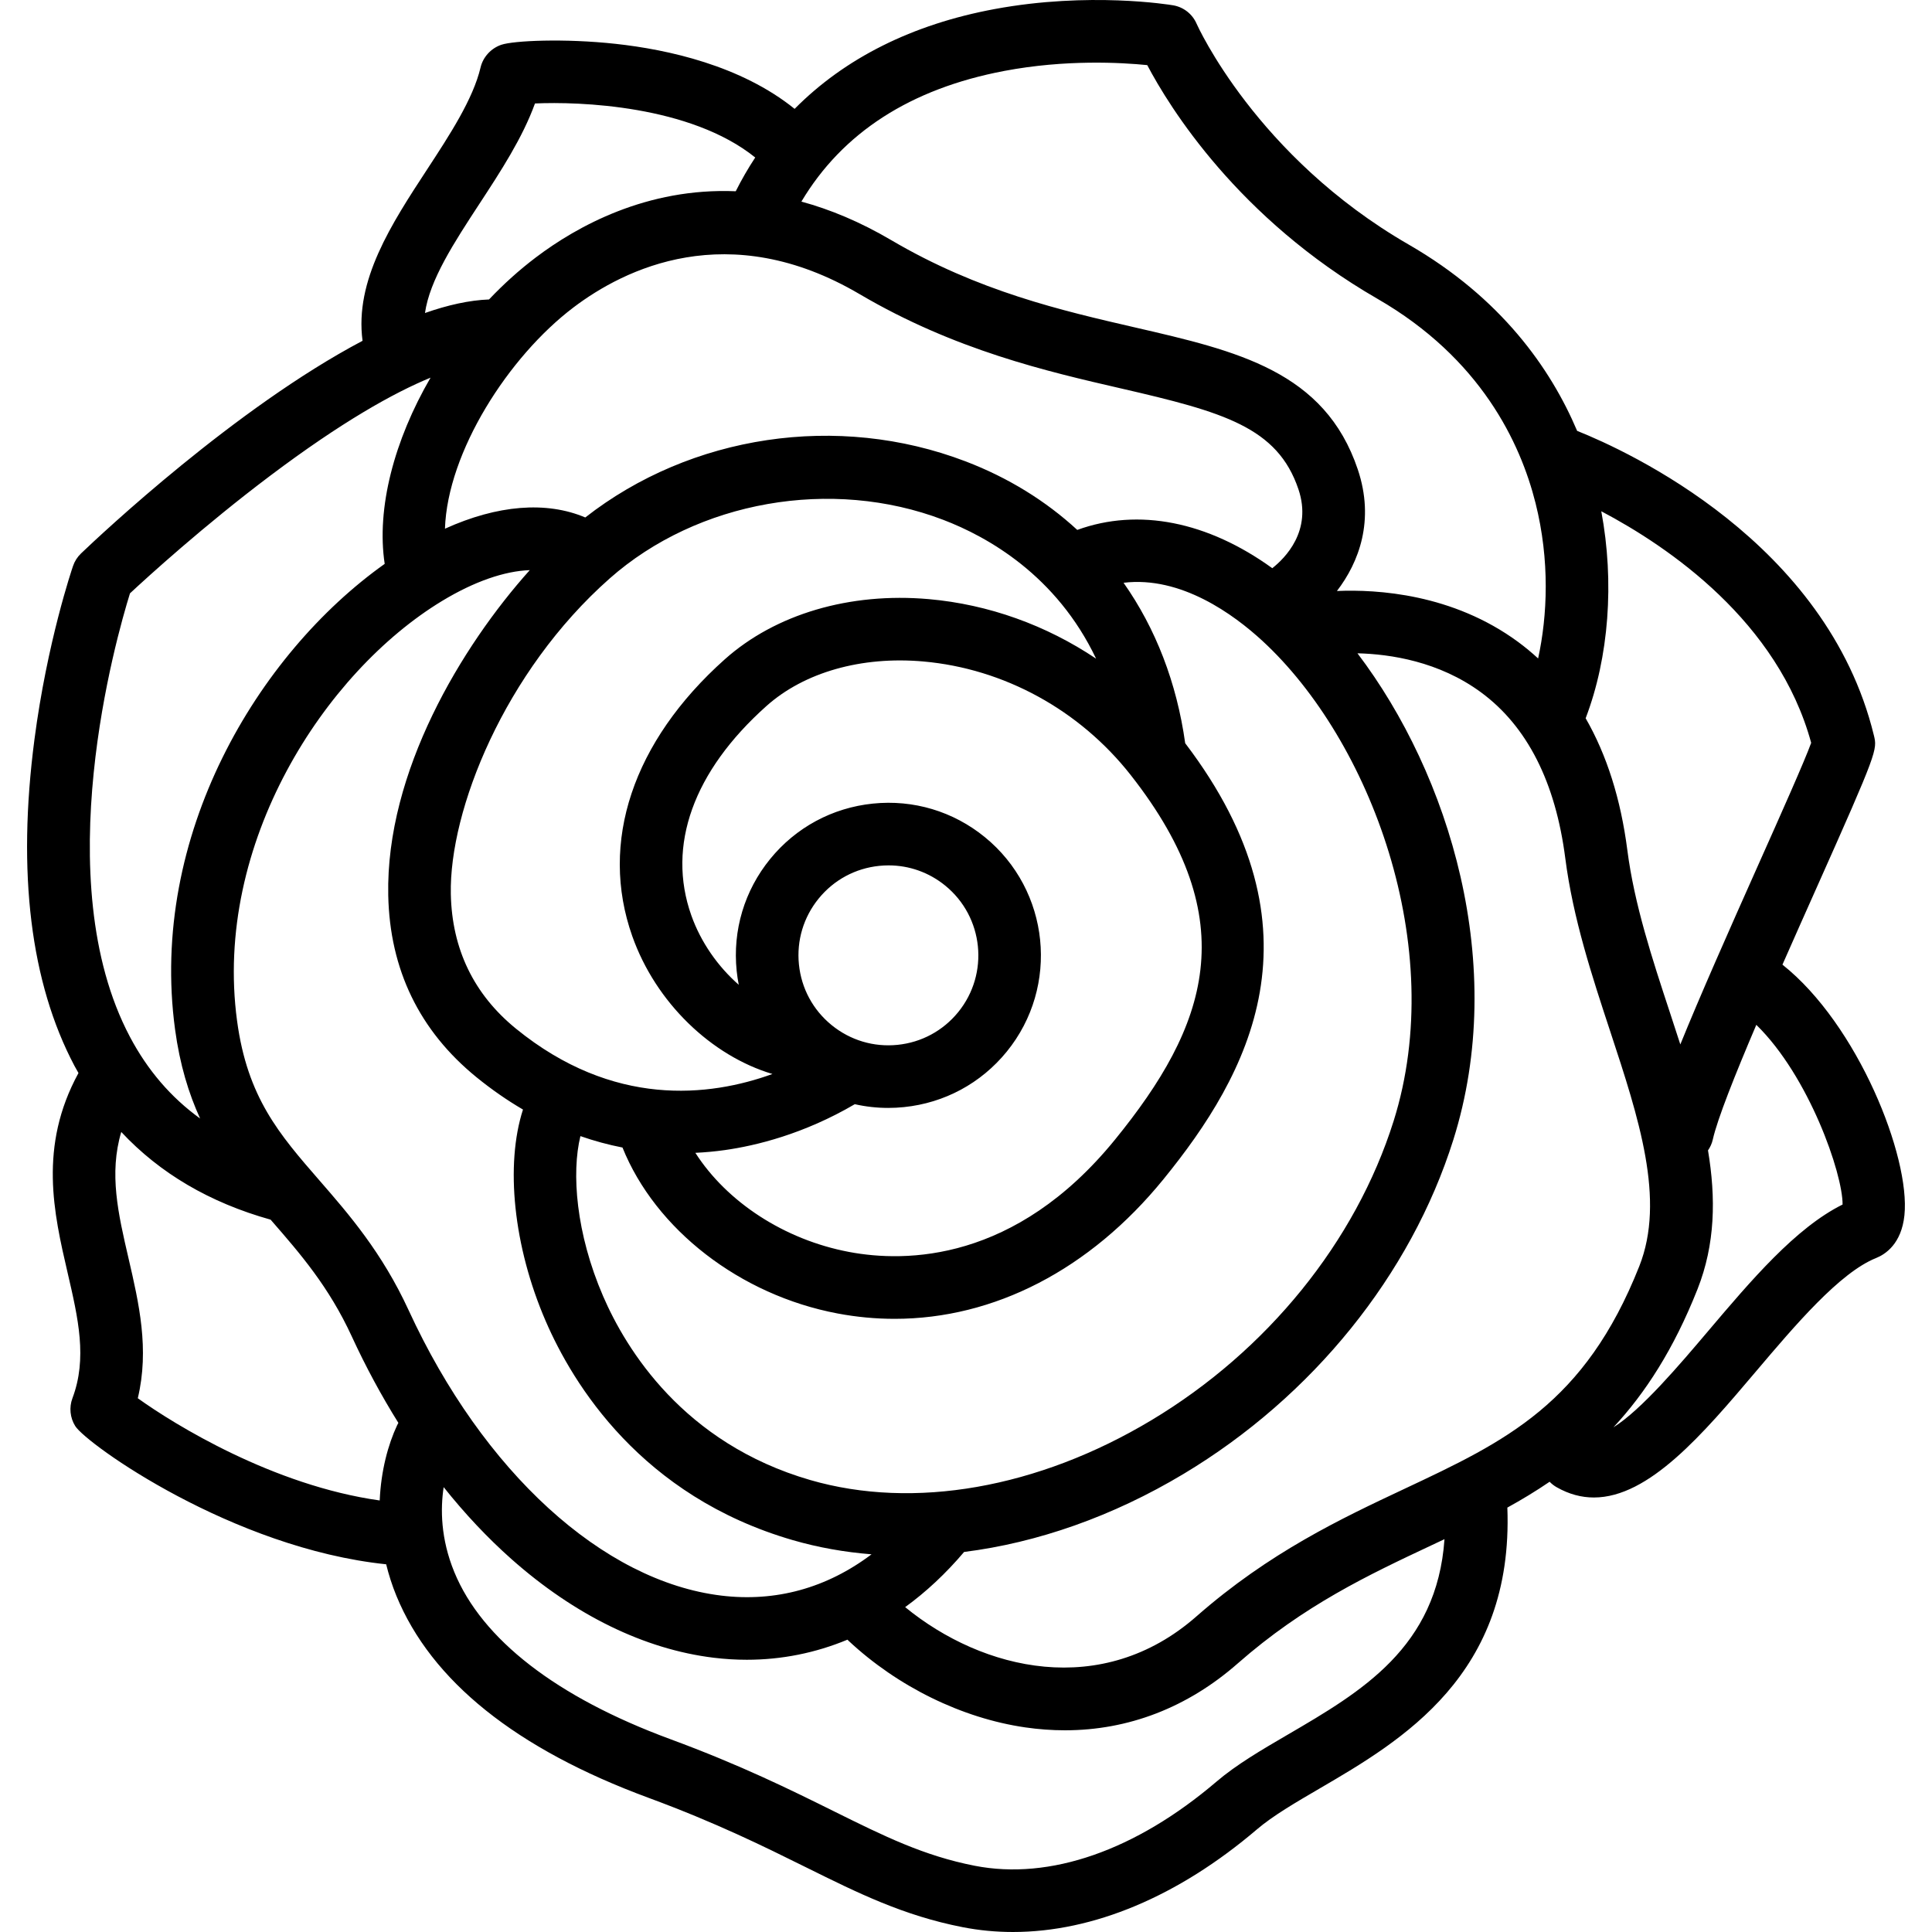
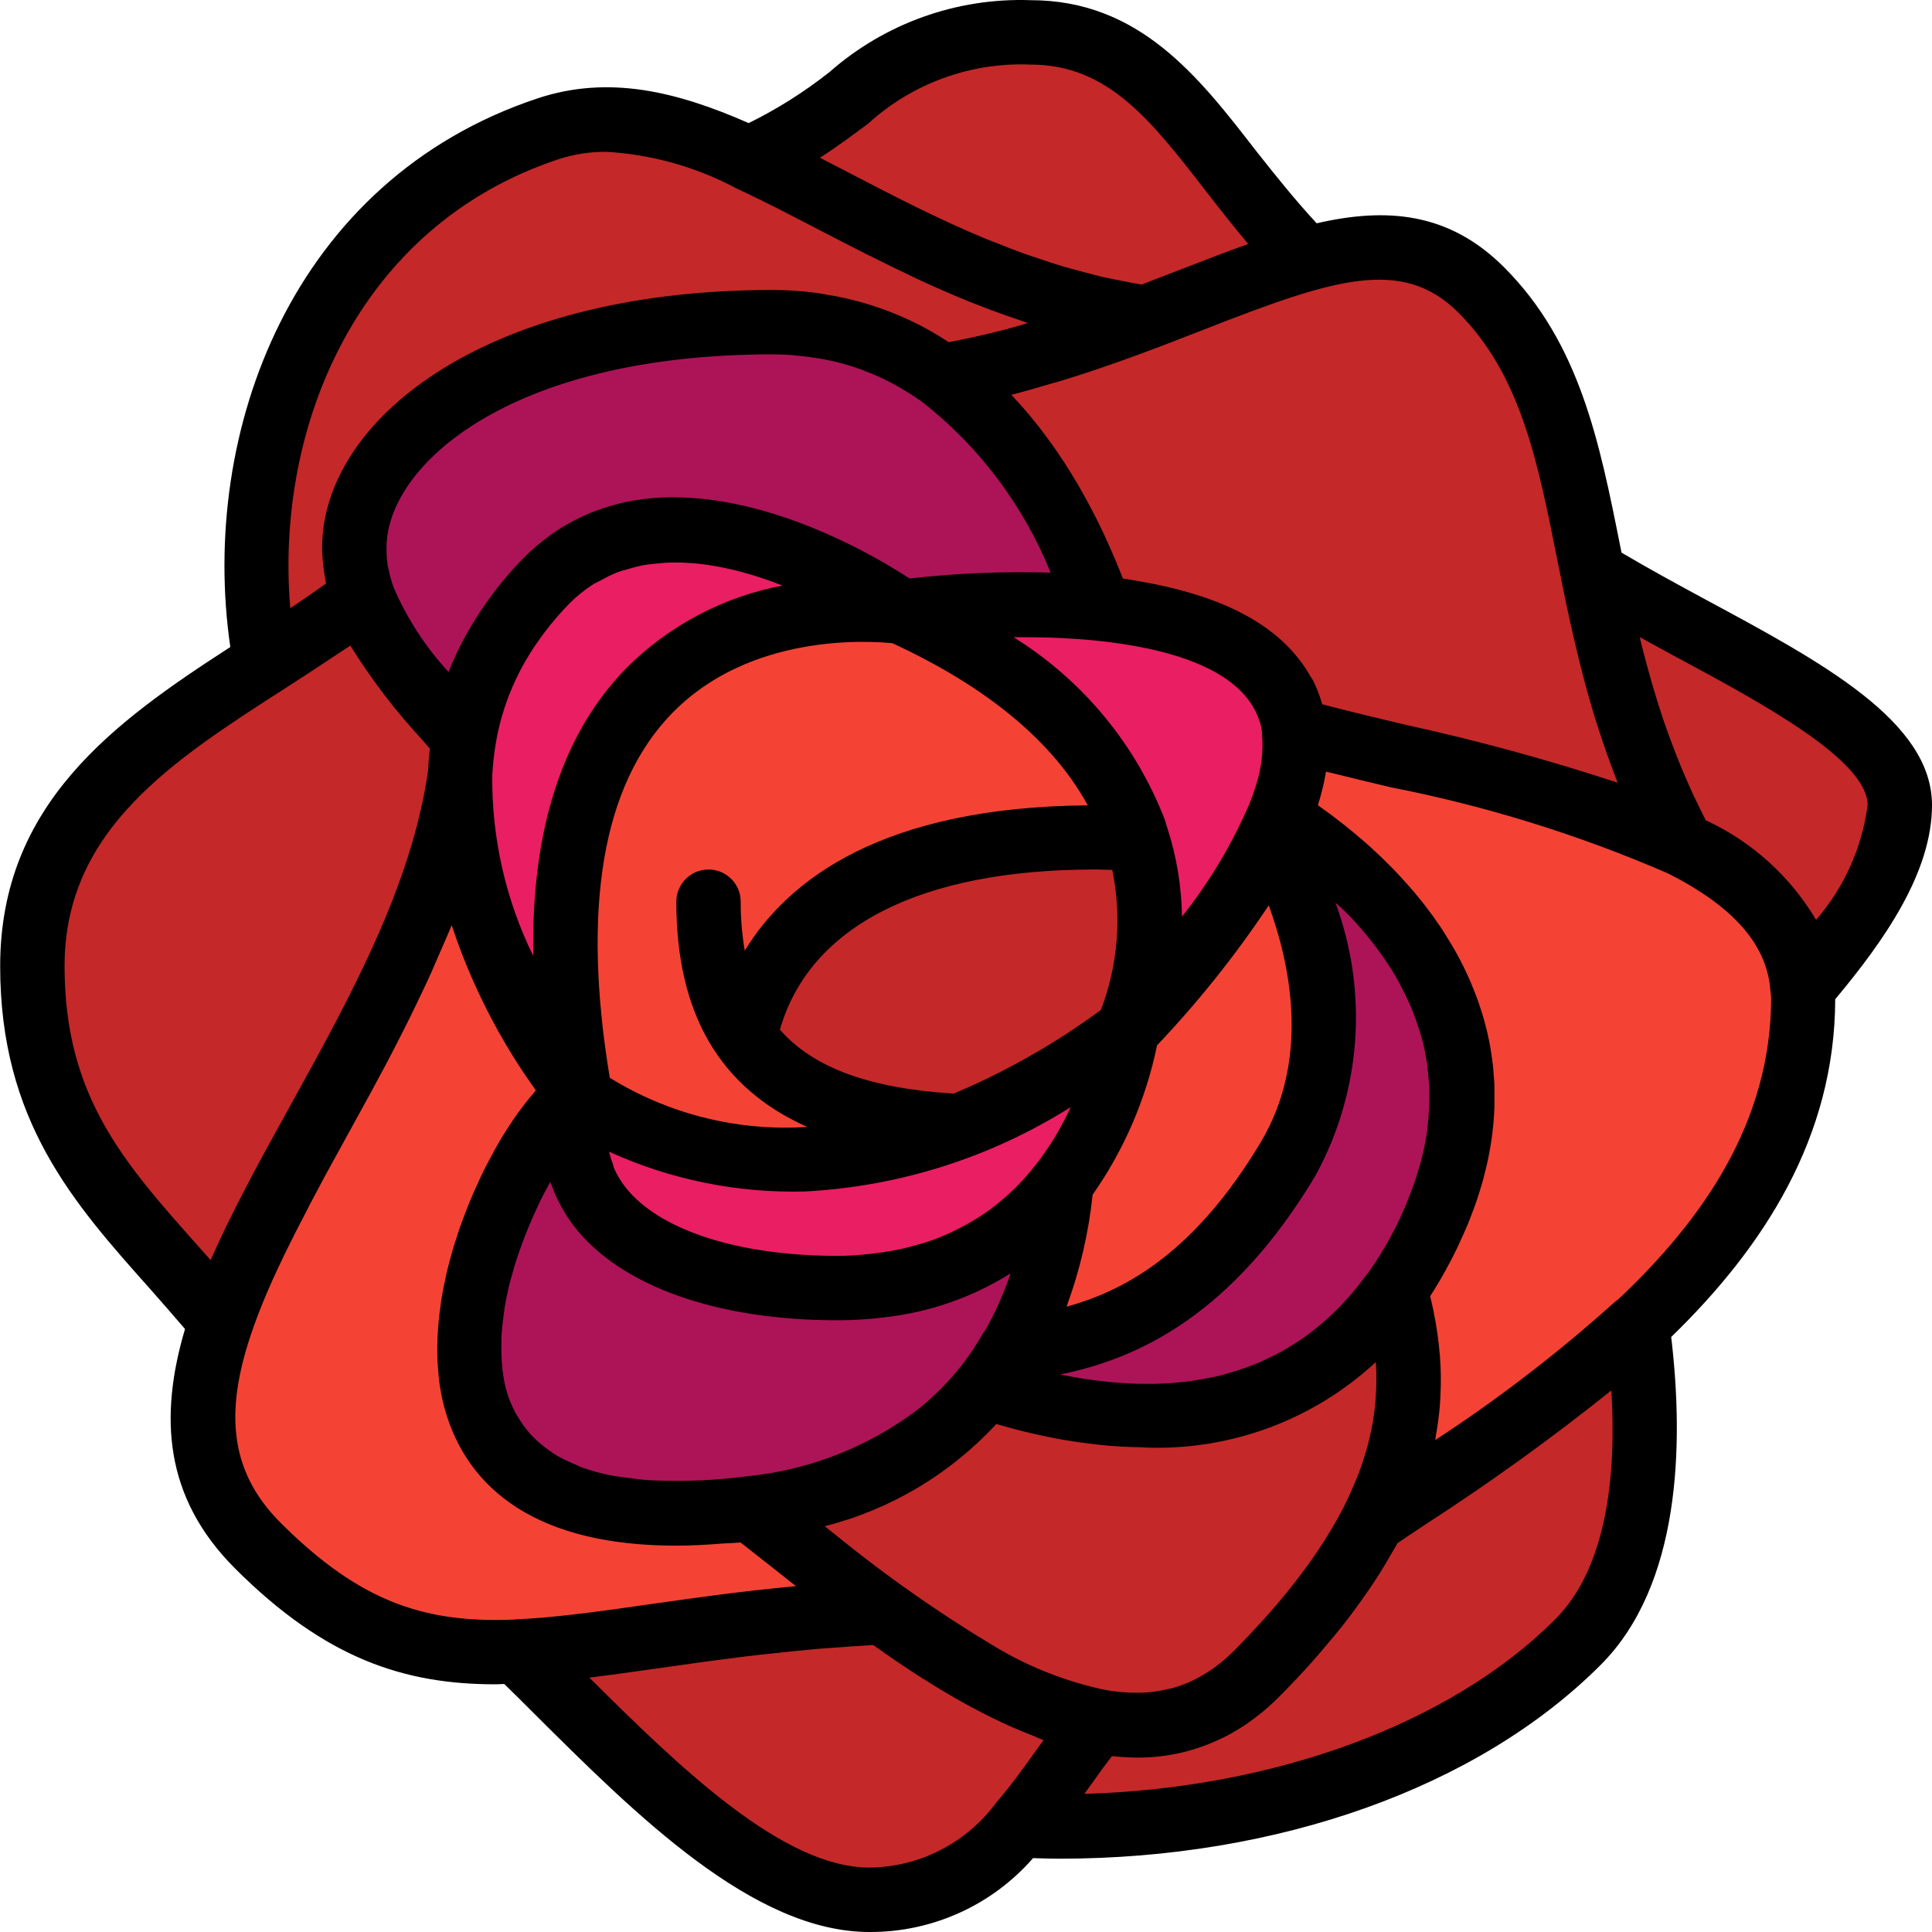
- <svg xmlns="http://www.w3.org/2000/svg" version="1.1" viewBox="0 0 463.003 463.003" enable-background="new 0 0 463.003 463.003">
-   <path d="m427.162,231.178c2.789-6.336 5.602-12.641 8.163-18.381 14.658-32.847 14.589-33.129 13.749-36.577-11.302-46.382-59.065-68.148-71.114-72.961-6.347-14.96-18.215-31.875-40.365-44.648-36.569-21.088-50.699-52.623-50.831-52.923-1.009-2.333-3.131-3.997-5.638-4.419-0.81-0.136-20.103-3.296-42.757,0.9-19.752,3.66-35.936,11.795-47.939,23.921-12.888-10.396-30.4-14.213-42.853-15.578-12.36-1.355-24.505-0.775-27.435,0.219-2.446,0.831-4.379,2.912-4.973,5.427-1.798,7.607-7.398,16.169-12.814,24.45-8.563,13.089-17.395,26.599-15.471,41.065-30.408,16.048-62.638,46.348-67.462,50.957-0.868,0.829-1.524,1.854-1.913,2.989-0.253,0.735-6.212,18.274-9.259,41.632-4.163,31.928-0.94,58.223 9.58,78.152 0.313,0.594 0.651,1.164 0.977,1.745-9.619,17.603-5.902,33.652-2.616,47.82 2.56,11.036 4.77,20.566 1.164,30.13-0.822,2.186-0.566,4.668 0.669,6.649 2.688,4.308 37.683,29.308 74.52,33.135 0.617,2.493 1.409,5.013 2.447,7.544 8.383,20.427 28.705,36.715 60.403,48.412 16.22,5.985 27.681,11.665 37.792,16.675 12.52,6.203 23.331,11.561 37.507,14.333 3.954,0.773 7.983,1.156 12.064,1.156 19.231,0 39.597-8.495 58.502-24.623 3.787-3.231 9.206-6.394 14.942-9.742 19.705-11.501 46.567-27.209 45.035-67.341 3.449-1.901 6.831-3.942 10.129-6.194 0.482,0.497 1.036,0.938 1.668,1.299 2.995,1.708 5.974,2.473 8.939,2.473 13.242,0 26.189-15.277 38.783-30.138 9.442-11.142 20.144-23.77 28.849-27.249 2.231-0.893 6.083-3.411 6.792-10.25 1.455-13.989-11.186-45.747-29.234-60.059zm6.887-53.156c-1.6,4.411-7.316,17.223-12.422,28.662-7.607,17.048-14.242,32.048-18.938,43.614-0.823-2.563-1.671-5.142-2.526-7.737-4.177-12.686-8.496-25.804-10.169-38.808-1.577-12.26-4.93-22.818-9.994-31.625 5.589-14.636 6.924-32.65 3.748-49.605 16.234,8.562 42.368,26.415 50.301,55.499zm-97.395,178.74c-15.204,7.148-32.437,15.25-49.942,30.619-22.58,19.823-51.168,13.02-69.792-2.231 5.028-3.65 9.76-8.068 14.124-13.223 17.586-2.211 35.613-8.518 52.602-18.707 30.895-18.526 54.455-47.706 64.641-80.056 13.14-41.734-0.854-87.459-22.971-116.601 7.865,0.19 19.539,1.941 29.618,9.364 11.048,8.137 17.839,21.507 20.184,39.74 1.854,14.424 6.401,28.232 10.799,41.586 6.815,20.699 13.254,40.25 6.936,56.203-13.085,33.036-32.111,41.98-56.199,53.306zm-238.721-42.757c-6.392-13.878-14.341-23.021-21.354-31.087-9.655-11.105-17.282-19.877-19.762-38.244-5.743-42.541 21.015-83.604 49.105-100.642 7.733-4.69 15.02-7.19 21.036-7.399-16.336,18.229-34.514,48.345-33.916,77.909 0.36,17.807 7.472,32.478 21.137,43.607 3.605,2.936 7.331,5.519 11.154,7.755-4.276,13.241-2.306,32.778 5.437,50.684 6.523,15.087 22.893,41.972 59.229,52.507 6.077,1.762 12.395,2.88 18.866,3.396-10.728,8.084-22.959,11.482-36.036,9.89-28.366-3.452-57.064-29.653-74.896-68.376zm39.521-240.346c12.075-9.142 37.039-21.709 68.552-3.168 22.813,13.423 44.93,18.518 62.7,22.611 24.465,5.635 37.465,9.27 42.473,24.18 3.338,9.942-3.218,16.481-6.278,18.886-15.477-11.181-32.054-14.51-46.736-9.174-7.56-6.965-16.559-12.534-26.796-16.44-30.624-11.687-65.788-6.346-91.108,13.456-9.326-3.951-21.05-3.01-33.627,2.695 0.603-18.352 15.178-41.205 30.82-53.046zm56.722,281.031c-30.431-8.824-44.162-31.389-49.639-44.054-6.524-15.089-7.6-29.593-5.44-38.365 3.312,1.155 6.676,2.069 10.082,2.735 7.886,19.593 28.123,35.353 51.551,39.767 4.567,0.861 9.129,1.285 13.659,1.285 23.833,0 46.752-11.742 64.423-33.44 20.452-25.113 39.39-59.615 5.219-104.507-2.031-14.532-7.095-27.543-14.769-38.45 13.759-1.671 26.42,7.605 33.292,13.94 25.772,23.762 44.573,73.295 31.425,115.057-9.1,28.899-30.257,55.032-58.048,71.697-27.174,16.297-56.973,21.519-81.755,14.335zm-48.076-216.053c21.065-18.62 53.184-24.272 79.922-14.069 10.696,4.082 27.172,13.338 36.658,33.281-11.936-8.005-25.73-13.001-40.097-14.269-18.932-1.667-36.747,3.588-48.891,14.427-22.046,19.677-30.125,43.861-22.166,66.35 5.637,15.93 18.964,28.66 33.589,33.025-15.122,5.476-38.157,8.118-61.464-10.861-10.093-8.219-15.346-19.08-15.612-32.279-0.404-19.986 12.798-53.274 38.061-75.605zm53.198,107.028c-4.466-3.636-7.247-8.794-7.833-14.522s1.094-11.343 4.73-15.808 8.794-7.247 14.522-7.833c0.747-0.077 1.492-0.114 2.234-0.114 4.939,0 9.69,1.683 13.573,4.845 9.218,7.507 10.609,21.113 3.103,30.331-3.637,4.465-8.794,7.247-14.522,7.833-5.725,0.586-11.343-1.096-15.807-4.732zm13.546,19.847c1.256,0 2.521-0.064 3.788-0.194 9.715-0.994 18.461-5.711 24.627-13.283 12.729-15.631 10.369-38.704-5.261-51.434-7.572-6.166-17.094-9.017-26.807-8.021-9.715,0.994-18.461,5.711-24.627,13.283-6.167,7.572-9.016,17.092-8.022,26.807 0.115,1.126 0.286,2.238 0.5,3.336-4.971-4.354-9.08-10.168-11.375-16.654-5.91-16.7 0.487-34.512 18.014-50.156 9.066-8.092 22.761-11.982 37.583-10.675 19.341,1.708 37.458,11.625 49.704,27.21 27.472,34.958 18.354,60.228-3.786,87.415-23.887,29.331-50.143,29.436-63.673,26.887-15.614-2.942-29.344-12.02-36.866-23.758 2.339-0.111 4.688-0.322 7.045-0.656 7.484-1.058 18.936-3.833 31.162-10.998 2.605,0.587 5.282,0.891 7.994,0.891zm27.847-248.516c14.656-2.776 28.017-2.017 34.247-1.391 5.28,10.018 21.706,36.707 55.164,56 24.742,14.268 34.262,34.504 37.891,48.968 3.45,13.754 2.859,26.952 0.616,37.224-1.52-1.395-3.108-2.717-4.78-3.948-15.693-11.559-33.839-12.633-43.435-12.217 5.279-6.871 9.099-16.931 5.003-29.125-7.913-23.561-28.957-28.408-53.324-34.021-17.642-4.064-37.638-8.67-58.46-20.922-7.5-4.413-14.703-7.387-21.559-9.25 9.853-16.538 26.168-27.063 48.637-31.318zm-125.782,31.824c5.075-7.759 10.293-15.736 13.299-24.025 10.478-0.479 37.206,0.402 52.783,12.95-1.696,2.576-3.257,5.271-4.67,8.09-21.327-0.9-38.058,8.402-47.919,15.865-3.987,3.018-7.738,6.408-11.207,10.066-4.755,0.178-9.935,1.347-15.349,3.246 1.128-7.923 6.952-16.85 13.063-26.192zm-83.759,93.374c4.207-3.914 17.644-16.169 33.594-28.177 17.129-12.896 29.564-19.855 38.438-23.511-8.693,14.943-13.019,31.265-10.99,44.624-30.506,21.677-56.505,65.154-50.241,111.552 1.141,8.454 3.273,15.396 6.009,21.372-7-5.061-12.587-11.563-16.846-19.62-19.834-37.524-3.281-95.576 0.036-106.24zm-.344,159.387c-2.495-10.759-4.711-20.33-1.745-30.306 9.241,9.898 21.216,16.94 35.791,21.016 0.136,0.156 0.272,0.313 0.407,0.469 6.664,7.665 13.556,15.59 19.049,27.52 3.353,7.281 7.099,14.204 11.164,20.712-0.101,0.177-0.2,0.355-0.288,0.542-2.196,4.682-3.879,10.954-4.187,18.052-25.521-3.582-49.19-18.193-57.974-24.5 2.819-11.788 0.264-22.805-2.217-33.505zm277.838,114.103c-6.331,3.695-12.312,7.186-17.116,11.285-19.366,16.52-39.945,23.681-57.953,20.158-12.199-2.385-21.699-7.092-33.726-13.052-10.447-5.177-22.289-11.045-39.259-17.307-27.208-10.04-45.092-23.883-51.719-40.034-3.277-7.986-3.341-15.119-2.547-20.339 5.078,6.371 10.502,12.14 16.197,17.197 15.178,13.478 31.946,21.666 48.494,23.681 2.677,0.326 5.334,0.487 7.965,0.487 8.364,0 16.469-1.636 24.12-4.815 0.093,0.097 0.181,0.197 0.28,0.29 11.755,10.984 27.18,18.542 42.319,20.734 3.211,0.465 6.383,0.696 9.515,0.696 15.198,0 29.36-5.446 41.394-16.011 15.911-13.969 31.425-21.263 46.428-28.317 1.048-0.493 2.093-0.985 3.136-1.478-1.81,25.974-19.94,36.559-37.528,46.825zm100.671-96.645c-6.738,7.952-15.973,18.852-22.653,23.014 7.621-8.187 14.452-18.725 20.134-33.074 4.281-10.807 4.431-21.893 2.526-33.29 0.528-0.768 0.934-1.636 1.15-2.602 1.088-4.87 5.289-15.429 10.429-27.486 12.612,12.302 20.721,35.652 20.673,43.064-11.256,5.591-21.922,18.176-32.259,30.374z" />
+ <svg xmlns="http://www.w3.org/2000/svg" height="512pt" viewBox="0 0 512 512.046" width="512pt">
+   <path d="m338.969 216.879h-.086c-.598 1.277-1.109 2.645-1.707 4.008-10.078 19.203-23.027 36.758-38.402 52.055 6.918-16.07 7.824-34.09 2.562-50.773-6.316-19.883-23.211-42.152-62.379-59.988 13.332-1.617 26.77-2.188 40.191-1.707.938 0 1.961.086 2.902.086 2.984.168 5.887.34 8.875.684 2.047.168 4.008.426 5.973.68 1.449.172 2.984.43 4.438.684 1.277.172 2.559.426 3.754.684 1.535.34 2.988.684 4.438 1.023 5.527 1.34 10.883 3.316 15.957 5.887 2.328 1.203 4.527 2.633 6.57 4.27 2.953 2.289 5.469 5.094 7.426 8.277.625 1.035 1.164 2.121 1.621 3.242 1.051 2.418 1.738 4.977 2.047 7.594v.086c.617 7.965-.82 15.957-4.18 23.211zm0 0" fill="#e91e63" />
+   <path d="m238.871 162.18c-3.754-.512-110.422-14.508-85.246 128 0 0-33.539-40.789-31.746-84.906.086-1.621.172-3.16.34-4.695.172-1.535.344-3.242.598-4.863.309-1.781.707-3.547 1.195-5.289.805-3.723 1.977-7.352 3.5-10.84.684-1.707 1.449-3.414 2.305-5.117.129-.219.242-.449.34-.684.855-1.621 1.793-3.242 2.73-4.781 1.109-1.789 2.219-3.496 3.5-5.203.086-.086.086-.172.168-.258 1.039-1.449 2.148-2.844 3.328-4.18 1.625-1.961 3.328-3.84 5.207-5.719 33.367-33.363 91.223 6.656 93.781 8.535zm0 0" fill="#e91e63" />
+   <path d="m298.691 273.113c-2.441 14.773-8.414 28.734-17.41 40.703v.086c-7.852 10.262-18.441 18.102-30.547 22.613-.941.34-1.965.684-2.988 1.023-1.195.426-2.477.77-3.754 1.109-1.453.34-2.902.77-4.438 1.023-1.367.258-2.816.512-4.266.684-1.211.258-2.438.43-3.672.512-1.363.172-2.816.258-4.266.34-1.793.086-3.586.172-5.461.172-42.668 0-76.801-17.066-68.266-51.199 0 0 17.066 17.066 59.73 17.066 13.863-.348 27.547-3.238 40.363-8.535 16.062-6.492 31.188-15.102 44.973-25.598zm0 0" fill="#e91e63" />
+   <path d="m196.973 274.562c-6.609-10.652-9.824-23.062-9.215-35.582" fill="#c52828" />
+   <path d="m197.398 274.309-.426.254c10.324 14.934 29.184 22.441 56.66 23.895l.086.254c-12.816 5.297-26.5 8.188-40.363 8.535-42.664 0-59.73-17.066-59.73-17.066-25.176-142.508 81.492-128.512 85.246-128h.086c39.168 17.836 56.062 40.105 62.379 59.988-3.586-.172-7.34-.254-11.18-.254-70.398 0-88.406 32.254-92.758 52.395zm0 0" fill="#f44335" />
+   <path d="m291.438 161.242h-.512c-2.988-.344-5.891-.516-8.875-.684-.941 0-1.965-.086-2.902-.086-13.422-.48-26.859.09-40.191 1.707h-.086c-2.559-1.879-60.414-41.898-93.781-8.535-1.879 1.879-3.582 3.758-5.207 5.719-1.18 1.336-2.289 2.73-3.328 4.18-.082.086-.082.172-.168.258-1.281 1.707-2.391 3.414-3.5 5.203-.938 1.539-1.875 3.16-2.73 4.781-.098.234-.211.465-.34.684-.855 1.703-1.621 3.41-2.305 5.117-1.484 3.504-2.656 7.129-3.5 10.84-.426 1.789-.766 3.582-1.109 5.375l-.086-.086c-8.215-8.762-15.668-18.211-22.27-28.246-.684-1.195-1.367-2.473-1.965-3.754-.867-1.578-1.582-3.234-2.133-4.949-.332-.742-.59-1.512-.766-2.305-1.152-3.676-1.754-7.5-1.793-11.348 0-25.602 34.133-59.734 110.934-59.734 1.961 0 3.926.086 5.887.258.688.012 1.371.07 2.047.168 1.148.055 2.289.195 3.414.43.809.027 1.609.141 2.391.34.148-.016.297.016.426.086 1.609.25 3.207.59 4.777 1.023 1.965.512 3.926 1.023 5.805 1.707 1.875.684 3.668 1.277 5.461 2.047s3.414 1.621 5.121 2.477c1.707.852 3.328 1.875 4.949 2.812.082.105.207.172.34.172 1.449.938 2.902 1.879 4.352 2.988 1.453 1.109 2.645 2.047 3.926 3.07l3.84 3.328c.086.086.172.172.258.172 2.184 2.027 4.262 4.16 6.227 6.398 1.621 1.793 3.16 3.586 4.609 5.461 2.941 3.805 5.676 7.766 8.191 11.863 1.109 1.793 2.133 3.5 3.074 5.203 1.363 2.562 2.73 5.035 3.926 7.598 1.023 2.133 1.961 4.266 2.898 6.312.941 2.047 1.793 4.184 2.477 6.145.852 1.965 1.535 3.926 2.219 5.805zm0 0" fill="#ad1457" />
+   <path d="m281.281 313.902c-1.238 15.34-5.746 30.238-13.227 43.691-.938 1.621-1.961 3.242-2.984 4.777-.172.277-.375.535-.598.77-1.035 1.562-2.145 3.07-3.328 4.52-2.309 3.012-4.879 5.812-7.68 8.363-.941.941-1.965 1.793-2.902 2.645-2.074 1.766-4.238 3.418-6.484 4.949-1.113.848-2.285 1.617-3.5 2.305-1.195.77-2.477 1.539-3.754 2.219-1.281.684-2.562 1.367-3.926 2.051-1.367.68-2.73 1.277-4.184 1.875-2.898 1.195-5.887 2.305-9.043 3.328-6.836 2.176-13.867 3.691-20.992 4.523-6.453.809-12.953 1.207-19.457 1.195-93.867 0-42.668-102.402-25.598-110.934-8.535 34.133 25.598 51.199 68.266 51.199 1.875 0 3.668-.086 5.461-.172 1.449-.082 2.902-.168 4.266-.34 1.234-.082 2.461-.254 3.672-.512 1.449-.172 2.898-.426 4.266-.684 1.535-.254 2.984-.684 4.438-1.023 1.277-.34 2.559-.684 3.754-1.109 1.023-.34 2.047-.684 2.988-1.023 12.105-4.512 22.695-12.352 30.547-22.613zm0 0" fill="#ad1457" />
+   <path d="m298.773 272.941c0 .086 0 .086-.082.172-13.785 10.496-28.91 19.105-44.973 25.598l-.086-.254c-27.477-1.453-46.336-8.961-56.66-23.895l.426-.254c4.352-20.141 22.359-52.395 92.758-52.395 3.84 0 7.594.082 11.18.254 5.262 16.684 4.355 34.703-2.562 50.773zm0 0" fill="#c52828" />
+   <path d="m341.355 307.246c-22.781 37.973-48.125 47.785-73.301 50.348 7.48-13.453 11.988-28.352 13.227-43.691v-.086c8.996-11.969 14.969-25.93 17.41-40.703.082-.086.082-.086.082-.172 15.375-15.297 28.324-32.852 38.402-52.055 8.277 15.789 23.895 53.504 4.18 86.359zm0 0" fill="#f44335" />
+   <path d="m375.488 332.848c-.852 1.621-1.875 3.242-2.812 4.691-.672 1.18-1.414 2.32-2.219 3.414-.258.34-.43.684-.684 1.023-.684.938-1.367 1.961-2.051 2.816-.938 1.281-1.875 2.391-2.812 3.5-1.621 1.875-3.246 3.668-4.949 5.289-.941.938-1.879 1.793-2.816 2.559-.641.645-1.324 1.246-2.051 1.793-1.25 1.098-2.559 2.121-3.926 3.07-6.586 4.707-13.91 8.285-21.672 10.582-1.109.344-2.219.684-3.328.941-.219.086-.449.145-.684.168-1.363.344-2.73.598-4.098.855-.949.254-1.918.422-2.898.512l-3.586.512c-18.207 1.523-36.531-.832-53.758-6.914 1.184-1.449 2.293-2.957 3.328-4.52.223-.234.426-.492.598-.77 1.023-1.621 1.961-3.156 2.898-4.777h.086c25.176-2.562 50.52-12.375 73.301-50.348 19.715-32.855 4.098-70.57-4.18-86.359.598-1.363 1.109-2.73 1.707-4.008h.086c18.688 11.605 72.105 51.883 36.52 115.969zm0 0" fill="#ad1457" />
+   <path d="m369.773 341.961c-30.465 43.176-80.035 35.234-108.629 25.699-15.629 18.746-38.188 30.348-62.523 32.156 37.16 28.602 95.453 82.711 134.203 43.961 45.363-45.363 43.828-77.32 36.949-101.816zm0 0" fill="#c52828" />
+   <path d="m342.969 193.574c.621 7.98-.797 15.988-4.121 23.27 18.652 11.555 72.277 51.855 36.641 116.004-1.742 3.145-3.656 6.191-5.734 9.129 6.367 20.324 4.211 42.359-5.973 61.062 45.969-30.941 114.109-71.574 114.109-138.461 0-46.336-82.133-56.73-134.922-71.004zm0 0" fill="#f44335" />
+   <path d="m392.555 76.848c-31.109-31.113-73.438 10.59-142.848 23.039 19.633 15.945 34.137 37.312 41.711 61.438 24.629 2.5 49.094 10.59 51.637 32.324 31.754 8.586 73.992 15.824 102.691 30.27-31.855-59.238-19.27-113.152-53.191-147.07zm0 0" fill="#c52828" />
+   <path d="m198.621 399.816h.051c-6.449.844-12.945 1.277-19.449 1.297-93.867 0-42.668-102.402-25.598-110.934 0 0-33.539-40.809-31.711-84.883-11.477 81.094-102.902 155.07-53.625 204.348 47.328 47.328 80.113 21.77 165.648 17.621-12.832-9.418-24.898-19.438-35.316-27.449zm0 0" fill="#f44335" />
+   <g fill="#c52828">
+     <path d="m122.902 195.785c-11.031-10.852-20.066-23.562-26.691-37.547-37.309 27.715-87.656 45.969-87.656 97.809 0 45.5 25.875 65.176 50.031 94.18 14.211-42 55.828-91.945 63.328-144.93.145-3.188.48-6.363 1.008-9.512zm0 0" />
+     <path d="m145.09 34.18c-61.766 20.582-85.332 85.332-74.828 141.508 8.84-5.676 17.723-11.34 25.965-17.477-1.52-4.199-2.309-8.633-2.336-13.098 0-25.602 34.133-59.734 110.934-59.734 16.137-.141 31.883 4.949 44.883 14.508 18.324-3.52 36.277-8.742 53.625-15.609-70.57-10.59-114.422-64.707-158.242-50.098zm0 0" />
+     <path d="m273.09 8.578c-39.492 0-43.57 20.277-74.641 33.477 29.105 13.398 62.062 35.781 104.883 42.191 16-6.043 30.09-12.035 42.668-15.551-26.129-26.391-38.281-60.117-72.91-60.117zm0 0" />
+     <path d="m422.133 151.938c4.133 25.051 12.094 49.312 23.613 71.938 18.105 9.105 30.719 21.113 31.93 38.16 13.449-15.863 25.812-33.133 25.812-48.656 0-22.57-48.492-41.41-81.355-61.441zm0 0" />
+     <path d="m233.938 427.266c-42.605 2.066-72.121 9.43-96.867 10.473 29.062 28.398 62.582 65.773 93.352 65.773 33.332 0 45.535-29.234 60.59-47.207-20.891-5.469-40.355-15.371-57.074-29.039zm0 0" />
+     <path d="m433.953 351.148c-21.965 19.117-45.406 36.465-70.109 51.875-8.137 15.129-18.605 28.883-31.02 40.754-10.797 11.191-26.645 15.941-41.812 12.539-6.828 8.129-13.051 18.551-20.91 27.543 62.723 2.586 117.336-17.895 148.055-48.613 19.723-19.723 19.5-56.523 15.797-84.098zm0 0" />
+   </g>
+   <path d="m452.086 158.938c-7.586-4.098-15.285-8.297-22.352-12.477l-.305-1.527c-5.539-27.793-10.77-54.051-30.84-74.121-14.637-14.633-31.23-15.879-49.648-11.629-5.809-6.281-11.094-12.895-16.211-19.391-15.129-19.539-30.816-39.746-59.641-39.746-19.547-.676-38.613 6.148-53.289 19.07-6.637 5.242-13.809 9.77-21.395 13.508-19.133-8.414-37.18-12.801-56.012-6.535-65.035 21.664-89.668 88.414-81.375 145.398-30.875 19.941-60.996 41.688-60.996 84.559 0 41.012 19.352 62.711 39.844 85.684 3.02 3.41 6.09 6.938 9.145 10.504-6.824 23.039-5.641 44.559 13.246 63.445 24.02 24.02 44.988 30.719 69.035 30.719.758 0 1.559-.066 2.328-.086 2.559 2.5 5.121 5.02 7.68 7.594 27.367 27.266 58.402 58.141 89.121 58.141 16.609.078 32.43-7.066 43.352-19.578 2.336.062 4.684.148 7.012.148 57.891 0 110.934-18.836 143.406-51.34 21.137-21.137 22.125-58.086 18.711-86.926 24.535-23.828 43.383-52.91 43.469-89.523 13.059-15.609 25.652-33.633 25.652-51.449 0-22.188-29.117-37.844-59.938-54.441zm-65.562-76.059c16.41 16.41 20.934 39.109 26.172 65.391.34 1.707.715 3.492 1.066 5.223-.004.035-.004.074 0 .109.41 2.008.852 4.039 1.254 6.07.238 1.109.461 2.184.699 3.301.812 3.773 1.707 7.594 2.637 11.441.316 1.266.625 2.52.957 3.801 1.066 4.145 2.234 8.328 3.543 12.551.297.965.629 1.938.945 2.91 1.355 4.199 2.844 8.422 4.516 12.688.137.359.238.699.375 1.066-18.391-6.047-37.078-11.152-55.988-15.297-4.266-1.016-8.531-2.016-12.629-3.023l-4.191-1.047c-1.867-.461-3.668-.934-5.477-1.402-.625-2.242-1.465-4.422-2.508-6.5-.18-.336-.445-.605-.633-.941-.875-1.562-1.871-3.059-2.977-4.469-.574-.742-1.172-1.453-1.801-2.145-1.188-1.328-2.461-2.578-3.816-3.734-.598-.516-1.219-.992-1.844-1.469-1.492-1.152-3.051-2.211-4.668-3.176-.672-.41-1.355-.793-2.055-1.168-1.707-.938-3.543-1.844-5.523-2.688-.773-.332-1.578-.641-2.379-.949-1.547-.598-3.172-1.164-4.871-1.707-1.484-.469-2.988-.895-4.523-1.305-1.18-.316-2.363-.621-3.617-.902-1.656-.387-3.312-.734-5.004-1.051l-.324-.051c-2.09-.387-4.172-.777-6.277-1.066l-.062-.137c-1.32-3.414-2.855-7.031-4.562-10.746-.25-.527-.473-1.039-.727-1.57-1.707-3.598-3.609-7.262-5.711-10.945-.34-.598-.664-1.188-1.023-1.785-2.176-3.711-4.562-7.406-7.184-11.043-.324-.449-.656-.895-.988-1.34-2.816-3.828-5.863-7.48-9.125-10.938-.066-.07-.109-.145-.168-.207 3.734-.945 7.312-1.996 10.879-3.055.75-.223 1.562-.418 2.305-.648 13.812-4.215 26.383-9.105 38.016-13.652 33.887-13.219 52.266-19.414 67.293-4.395zm-29.012 159.727.117.121c1.41 1.465 2.781 3.027 4.129 4.633l1.195 1.469c1.023 1.27 2.016 2.559 2.988 3.941.348.496.707.973 1.051 1.477 1.234 1.816 2.422 3.684 3.516 5.641.168.305.324.641.484.945.914 1.707 1.75 3.414 2.562 5.172.27.633.535 1.273.793 1.922.672 1.703 1.277 3.41 1.816 5.117.16.531.352 1.043.496 1.578.633 2.293 1.129 4.621 1.492 6.973.086.547.121 1.109.188 1.707.25 1.957.402 3.926.453 5.898v2.285c-.027 2.281-.168 4.559-.426 6.828-.055.41-.062.809-.113 1.219-.398 2.812-.969 5.594-1.707 8.336-.188.734-.441 1.484-.656 2.23-.652 2.234-1.438 4.508-2.348 6.824-.324.855-.641 1.707-.996 2.508-1.34 3.184-2.848 6.289-4.516 9.312-1.477 2.652-3.105 5.215-4.797 7.68-.535.785-1.109 1.5-1.703 2.254-1.027 1.371-2.059 2.719-3.133 3.977-.676.801-1.367 1.551-2.059 2.301-.988 1.066-1.988 2.102-3.004 3.082-.766.734-1.543 1.449-2.328 2.133-.988.855-2.004 1.707-3.031 2.492-.852.641-1.637 1.27-2.473 1.859-1.043.734-2.098 1.398-3.148 2.051-.855.527-1.707 1.074-2.559 1.551-1.109.613-2.246 1.16-3.414 1.707-.855.402-1.656.852-2.5 1.203-1.367.59-2.758 1.082-4.141 1.57-1.176.422-2.363.805-3.559 1.152-1.414.41-2.824.852-4.266 1.145-.965.219-1.945.367-2.918.543-.973.18-2.203.418-3.312.574-1.109.152-2.074.238-3.113.34-1.043.102-2.102.215-3.148.273-1.051.059-2.152.102-3.227.129-1.074.023-2.031 0-3.055 0-1.023 0-2.191 0-3.285-.078-1.094-.074-1.98-.102-2.969-.172-.992-.066-2.203-.16-3.305-.27-1.102-.113-1.961-.223-2.941-.352-.984-.129-2.16-.273-3.227-.434-1.066-.164-2.016-.344-3.012-.523-1-.18-2.051-.355-3.055-.562l-.375-.086c21.117-4.266 45.719-16.125 67.598-52.598 12.195-22.23 14.145-48.66 5.344-72.441 1.262 1.066 2.434 2.168 3.574 3.363zm-6.633 165.906c-1.961 3.07-4.137 6.172-6.527 9.301l-.375.496c-2.305 3.012-4.805 6.051-7.5 9.113l-.973 1.09c-2.723 3.047-5.59 6.109-8.672 9.199-1.461 1.449-3.023 2.789-4.676 4.012-.359.266-.715.512-1.074.758-1.379.953-2.82 1.809-4.32 2.562-.219.109-.434.246-.656.348-1.652.785-3.363 1.438-5.117 1.945-.59.172-1.203.273-1.812.402-.973.234-1.953.422-2.941.562-1.18.156-2.375.281-3.594.324h-.453c-3.234.062-6.469-.211-9.648-.809-9.766-2.094-19.133-5.719-27.762-10.746-15.336-9.113-29.977-19.355-43.793-30.641l-2.441-1.922c17.469-4.434 33.27-13.848 45.484-27.094 1.152.344 2.371.668 3.574 1l1.203.332c3.074.812 6.316 1.555 9.668 2.219l1.605.324c3.227.605 6.562 1.094 9.977 1.477.785.094 1.543.195 2.336.273 3.246.316 6.562.477 9.918.527.656 0 1.289.105 1.945.105 22.316.652 43.992-7.488 60.363-22.668.078 1.129.121 2.273.145 3.414v1.008c0 2.004-.086 4.059-.262 6.168-.062.598-.113 1.188-.18 1.793-.152 1.266-.332 2.562-.562 3.848-.258 1.453-.566 2.93-.941 4.43-.219.906-.469 1.828-.73 2.75-.566 1.926-1.18 3.891-1.949 5.914-.195.5-.426 1.031-.629 1.543-.941 2.32-1.965 4.676-3.191 7.109l-.113.238c-1.551 3.059-3.332 6.156-5.34 9.293zm-179.738-16.273c-1.707-.129-3.223-.352-4.785-.57-1.562-.223-2.988-.344-4.352-.617-2.59-.504-5.141-1.195-7.629-2.074-.742-.262-1.367-.613-2.074-.91-1.664-.672-3.277-1.457-4.832-2.348-.688-.41-1.305-.855-1.945-1.324-1.301-.895-2.527-1.895-3.668-2.984-.539-.523-1.066-1.051-1.555-1.605-1.047-1.203-1.984-2.5-2.797-3.875-.34-.555-.727-1.074-1.023-1.707-1.074-2.027-1.906-4.172-2.484-6.391-.48-2.043-.809-4.121-.98-6.211-.059-.648-.07-1.316-.102-1.973-.078-1.52-.094-3.047-.043-4.59 0-.719.059-1.441.109-2.168.121-1.656.316-3.32.562-4.992.078-.539.129-1.082.223-1.621.375-2.195.84-4.379 1.391-6.555.129-.52.289-1.023.438-1.535.449-1.707.941-3.367 1.484-4.984.246-.734.492-1.449.75-2.168.512-1.453 1.051-2.879 1.613-4.266.266-.664.527-1.34.801-1.996.719-1.707 1.469-3.414 2.238-5.008.117-.258.238-.531.355-.777.855-1.836 1.793-3.559 2.699-5.215.094-.18.188-.332.281-.504.074.238.203.445.289.676.57 1.605 1.246 3.176 2.023 4.691.238.469.477.93.742 1.391.988 1.789 2.109 3.5 3.352 5.121 12.332 15.727 37.711 24.766 69.668 24.766 4.277.004 8.555-.266 12.801-.812 11.668-1.336 22.895-5.246 32.867-11.453l.242-.117c-1.785 5.332-4.094 10.48-6.887 15.359-.094.137-.25.203-.336.352-1.773 3.125-3.77 6.117-5.973 8.957-.047.039-.094.078-.137.121-1.539 1.945-3.188 3.805-4.93 5.57-.145.148-.309.293-.453.445-1.586 1.574-3.25 3.082-4.984 4.516l-.742.605c-13.285 10.086-29.121 16.266-45.73 17.844-4.129.527-8.012.852-11.766 1.031-1.102.051-2.219.086-3.355.109-2.133.062-4.164 0-6.168 0-1.785-.031-3.543-.074-5.199-.203zm43.316-297.617c.734.094 1.461.195 2.176.316 3.074.488 6.109 1.195 9.078 2.125l.48.168c6.629 2.195 12.871 5.41 18.508 9.531 14.961 11.82 26.586 27.332 33.734 45.008-12.473-.375-24.953.145-37.352 1.551l-.207-.125c-.73-.48-1.57-1.016-2.559-1.625l-.426-.254c-1.035-.641-2.16-1.312-3.414-2.039l-.129-.078c-1.262-.734-2.66-1.508-4.129-2.293l-.641-.352c-1.441-.77-2.969-1.555-4.574-2.34l-.902-.441c-1.633-.785-3.34-1.57-5.121-2.355l-.895-.383c-1.852-.805-3.762-1.582-5.734-2.332l-.547-.203c-2.004-.75-4.059-1.461-6.172-2.125l-.398-.137c-2.117-.656-4.27-1.254-6.477-1.793l-.965-.238c-2.145-.512-4.32-.949-6.52-1.305l-1.094-.172c-2.227-.34-4.461-.598-6.715-.75l-.906-.043c-2.355-.145-4.715-.172-7.074-.078h-.23c-2.367.121-4.73.375-7.074.762l-.586.082c-2.312.422-4.594.992-6.828 1.707-.332.105-.664.199-1 .309-2.211.738-4.375 1.625-6.465 2.652-.352.164-.691.352-1.043.531-2.184 1.121-4.281 2.398-6.281 3.824-.246.176-.496.383-.742.57-2.215 1.617-4.301 3.398-6.246 5.332-2.684 2.711-5.203 5.582-7.543 8.594-.633.812-1.211 1.629-1.809 2.449-1.66 2.277-3.199 4.598-4.609 6.965-.434.742-.852 1.477-1.297 2.207-1.859 3.297-3.492 6.719-4.879 10.242-6.059-6.566-10.965-14.105-14.508-22.309-.094-.254-.195-.512-.281-.773-.449-1.336-.816-2.699-1.094-4.082-.066-.324-.16-.637-.223-.961-.242-1.605-.352-3.227-.324-4.848 0-21.258 31.77-51.199 102.402-51.199 3.223.02 6.441.258 9.633.707zm119.527 96.973c.207.789.367 1.59.477 2.398v.426c.004.051.004.102 0 .152.387 4.52-.145 9.066-1.551 13.375-.062.188-.105.363-.164.551-.453 1.477-1.016 3.016-1.637 4.574-4.609 10.703-10.617 20.746-17.871 29.867-.105-7.938-1.398-15.816-3.84-23.371-.059-.164-.086-.324-.152-.488-.195-.598-.324-1.176-.539-1.781-7.75-20.07-21.832-37.066-40.105-48.418 2.934 0 5.973 0 8.969.074l2.66.105 1.453.066c2.934.145 5.895.359 8.855.664 17.648 1.793 38.777 7.016 43.273 21.402.059.121.129.258.172.402zm.059 111.258c-16.852 28.074-34.746 38.945-51.395 43.461 3.523-9.57 5.848-19.539 6.918-29.68 8.336-11.891 14.145-25.363 17.066-39.586 10.918-11.492 20.82-23.902 29.605-37.094 6.168 16.945 10.684 41.43-2.195 62.898zm-69.121 15.711c-.348.289-.691.598-1.047.852-1.527 1.203-3.117 2.312-4.738 3.355-.723.461-1.484.852-2.234 1.328-1.051.605-2.125 1.18-3.219 1.707-.852.418-1.652.855-2.559 1.238-1.75.777-3.543 1.484-5.383 2.098-.855.285-1.707.504-2.562.754-1.305.375-2.629.734-3.977 1.039-.922.207-1.859.383-2.805.562-1.5.27-3.016.492-4.559.668-.852.102-1.621.223-2.465.289-2.449.258-4.926.395-7.484.395-26.273 0-47.277-6.828-56.184-18.23-1.125-1.441-2.078-3.012-2.844-4.676-.246-.547-.348-1.133-.555-1.707-.371-.977-.676-1.98-.91-3.004 16.289 7.426 34.062 11.031 51.957 10.547 24.988-1.312 49.219-9.004 70.383-22.348-2.426 5.352-5.465 10.406-9.062 15.055 0 .051-.094.074-.125.117-1.52 1.969-3.148 3.844-4.883 5.625l-.129.129c-1.469 1.48-3.012 2.883-4.625 4.207zm-134.484-112.863c.137-2.844.434-5.68.898-8.492.555-3.363 1.375-6.68 2.449-9.914.082-.246.168-.488.246-.734 2.172-6.223 5.25-12.094 9.137-17.418.43-.594.855-1.191 1.324-1.789 2.039-2.688 4.25-5.234 6.621-7.629 1.816-1.805 3.816-3.41 5.973-4.789.691-.441 1.426-.734 2.125-1.117 1.41-.809 2.875-1.523 4.379-2.133.855-.332 1.707-.539 2.629-.801 1.402-.441 2.824-.809 4.266-1.094.93-.164 1.879-.258 2.824-.359 1.441-.16 2.887-.297 4.344-.332h2.945c1.398.051 2.797.129 4.207.273.98.102 1.961.23 2.953.375 1.406.215 2.816.461 4.215.758.957.199 1.91.41 2.859.641 1.402.348 2.793.73 4.172 1.145.902.273 1.801.539 2.688.852 1.438.48 2.863.98 4.266 1.504l1.426.539c-15.66 2.973-30.07 10.582-41.359 21.836-17.066 17.414-25.277 43.023-24.707 76.371-7.281-14.836-11.008-31.164-10.879-47.691zm122.395 84.148c-22.109-1.359-37.188-6.707-46.156-16.957 7.852-27.391 37.273-42.445 83.48-42.445 1.586 0 3.062.078 4.609.102 2.559 12.41 1.512 25.297-3.023 37.129-12.055 8.883-25.113 16.309-38.91 22.129zm-55.469-37.855c-.73-4.297-1.09-8.652-1.074-13.012 0-4.715-3.82-8.535-8.531-8.535-4.715 0-8.535 3.82-8.535 8.535 0 29.609 11.453 49.371 34.789 59.73-.219 0-.434 0-.656 0-18.188 1.07-36.266-3.492-51.77-13.062-7.449-45.074-1.965-77.652 16.52-96.625 20.703-21.281 52.223-19.172 58.418-18.543 25.141 11.625 42.473 26.047 51.754 42.957-54.289.453-79.383 19.609-90.922 38.512zm32.668-219.203c11.727-10.695 27.199-16.328 43.059-15.676 20.48 0 31.82 14.625 46.191 33.152 3.676 4.734 7.441 9.582 11.512 14.379l-.777.297c-4.949 1.773-10.008 3.73-15.188 5.742-.727.281-1.402.523-2.145.812-3.293 1.285-6.676 2.594-10.145 3.926-1.707-.281-3.414-.625-5.062-.957-1.645-.332-3.41-.641-5.117-1.023-2.016-.469-3.984-1.023-5.973-1.555-1.57-.426-3.168-.852-4.723-1.277-2.148-.648-4.266-1.375-6.363-2.082-1.289-.445-2.602-.855-3.875-1.297-2.559-.934-5.121-1.922-7.578-2.93-.742-.297-1.5-.57-2.234-.852-13.109-5.418-25.258-11.742-36.652-17.672l-7.68-3.977c4.781-3.055 8.875-6.137 12.75-9.012zm-82.246 9.48c4.148-1.375 8.492-2.062 12.859-2.039 11.879.688 23.473 3.902 34.008 9.43.086 0 .145.109.23.145 7.047 3.25 14.379 7.055 22.145 11.094 8.07 4.195 16.543 8.531 25.445 12.73l1.125.539c4.395 2.027 8.895 4 13.527 5.879.484.195.98.367 1.465.562 3.922 1.551 7.941 3.012 12.059 4.379.598.195 1.145.434 1.707.629-1.426.41-2.781.855-4.266 1.254-1.086.301-2.168.598-3.27.855-4.324 1.117-8.824 2.074-13.379 2.969-6.539-4.328-13.668-7.695-21.164-10-.684-.215-1.363-.41-2.047-.605-3.02-.844-6.082-1.512-9.172-2.008-.855-.137-1.707-.324-2.562-.441-3.871-.52-7.77-.781-11.672-.793-77.594 0-119.469 35.172-119.469 68.266.016 2.105.184 4.207.496 6.289.102.852.238 1.613.391 2.406.055.289.078.59.137.852-1.852 1.309-3.676 2.621-5.586 3.91-.992.656-1.957 1.34-2.945 1.996l-.938.613c-4.07-47.93 17.746-101.195 70.875-118.91zm-91.988 291.695c-1.066-1.215-2.133-2.398-3.191-3.594-19.848-22.273-35.516-39.824-35.516-74.324 0-36.105 28.512-54.402 58.684-73.762l.582-.379c4.676-3 9.387-6.082 14.094-9.25.797-.527 1.598-1.016 2.375-1.551 5.547 8.918 11.934 17.285 19.07 24.984l2.023 2.34c-.266 2.133-.418 4.094-.461 5.656-4.344 30.719-20.82 60.512-36.77 89.344-1.895 3.414-3.773 6.828-5.633 10.242l-.246.449c-1.559 2.848-3.086 5.691-4.582 8.535l-1.426 2.723c-1.141 2.172-2.242 4.344-3.312 6.512-.535 1.082-1.082 2.176-1.613 3.25-1.109 2.297-2.156 4.566-3.172 6.828-.281.68-.625 1.348-.906 1.996zm11.434 17.57c1-2.852 2.16-5.77 3.414-8.723.855-2.031 1.809-4.121 2.789-6.238.633-1.363 1.281-2.734 1.949-4.105 1.859-3.82 3.867-7.781 6.023-11.875.441-.855.852-1.707 1.32-2.562 1.109-2.09 2.273-4.266 3.414-6.398 1.801-3.305 3.602-6.598 5.461-9.961 2.254-4.07 4.531-8.223 6.828-12.43.527-.965 1.031-1.938 1.555-2.902 1.703-3.113 3.367-6.258 4.98-9.438.922-1.777 1.82-3.559 2.723-5.359 1.211-2.414 2.391-4.855 3.559-7.312 1.066-2.227 2.109-4.445 3.125-6.691.852-1.953 1.707-3.934 2.559-5.914.914-2.133 1.902-4.266 2.746-6.406l.137.363c5.172 15.504 12.652 30.141 22.188 43.41-.266.289-.527.641-.801.957-.383.441-.762.852-1.145 1.355-.664.812-1.32 1.707-1.98 2.562-.355.477-.715.938-1.074 1.449-.785 1.094-1.555 2.262-2.328 3.465-.238.359-.469.691-.699 1.059-.996 1.586-1.98 3.25-2.945 4.992-.258.449-.504.938-.75 1.406-.711 1.305-1.41 2.637-2.094 4.012-.332.672-.648 1.363-.973 2.047-.578 1.23-1.141 2.465-1.703 3.738-.336.758-.652 1.52-.977 2.297-.527 1.27-1.031 2.559-1.527 3.883-.281.758-.57 1.508-.852 2.285-.52 1.461-1 2.945-1.469 4.43-.195.641-.418 1.262-.605 1.902-.621 2.109-1.195 4.266-1.707 6.383-.102.426-.168.852-.262 1.289-.387 1.707-.734 3.457-1.035 5.188-.129.758-.223 1.512-.324 2.27-.203 1.418-.391 2.832-.52 4.266-.086.855-.137 1.641-.195 2.461-.086 1.355-.137 2.703-.156 4.051v2.398c0 1.426.129 2.816.242 4.207.059.684.094 1.367.168 2.039.234 2.008.578 4.004 1.035 5.973 4.121 17.484 18.207 38.289 61.898 38.289 3.996 0 8.055-.219 12.246-.562 1.57-.109 3.25-.129 4.777-.281 2.91 2.27 5.828 4.566 8.961 7.047l5.719 4.523c-3.641.344-7.184.711-10.625 1.109h-.23c-4.504.512-8.789 1.066-12.988 1.633l-4.121.555-7.398 1.031-3.465.484c-3.242.461-6.367.914-9.387 1.332l-.691.094c-2.773.375-5.461.727-8.082 1.043l-1.047.125c-5.691.676-11.094 1.188-16.156 1.402-.078.008-.152.023-.23.043-23.312.988-40.617-4.105-62.164-25.645-14.301-14.25-14.676-30.875-7.109-52.043zm163.191 143.445c-22.809 0-49.953-26.172-74.238-50.348 1.586-.195 3.25-.426 4.879-.641l3.16-.418c3.336-.453 6.758-.938 10.332-1.441l6.051-.855c2.277-.324 4.496-.637 6.828-.961l3.172-.402c3.535-.469 7.094-.93 10.84-1.367 1.484-.168 3.086-.312 4.605-.477 3.414-.367 6.879-.734 10.516-1.051 1.852-.16 3.848-.273 5.758-.418 2.98-.223 5.973-.434 9.105-.613 3.961 2.867 8.484 5.922 13.211 8.961h.066c3.602 2.312 7.363 4.555 11.281 6.715 1.066.59 2.133 1.152 3.199 1.707 2.656 1.398 5.328 2.703 8.066 3.941 2.105.949 4.207 1.828 6.312 2.637 1.008.383 1.973.898 2.98 1.246l-.395.547c-.41.57-.852 1.145-1.234 1.707-1.77 2.473-3.57 4.992-5.422 7.457l-.094.121c-1.707 2.293-3.508 4.531-5.348 6.672-7.867 10.73-20.328 17.133-33.633 17.281zm181.703-65.77c-27.699 27.699-74.422 44.777-124.75 46.227l1.449-2.023c.48-.672.93-1.289 1.402-1.945 1.191-1.707 2.379-3.301 3.539-4.863.301-.402.605-.758.906-1.16h.238c2.164.234 4.34.359 6.52.367 7.82.047 15.543-1.742 22.555-5.215h.066c1.68-.832 3.312-1.758 4.891-2.773l.359-.211c1.461-.957 2.902-2.008 4.324-3.152.207-.16.418-.297.625-.457 1.551-1.281 3.098-2.664 4.605-4.176 3.262-3.258 6.254-6.449 9.07-9.598 1.16-1.297 2.203-2.562 3.312-3.875 1.57-1.844 3.133-3.688 4.559-5.496 1.148-1.449 2.227-2.91 3.301-4.352 1.262-1.707 2.473-3.414 3.609-5.078.93-1.363 1.852-2.73 2.715-4.094 1.289-2.031 2.449-4.031 3.559-5.977.449-.801.996-1.602 1.422-2.406l2.902-1.945 4.59-3.062c16.848-10.891 33.133-22.625 48.797-35.156l.355-.281c1.352 22.363-1.117 46.906-14.922 60.703zm16.613-84.727c-.207.156-.426.258-.613.426-14.945 13.465-30.91 25.75-47.746 36.754.07-.375.07-.715.137-1.082.52-2.824.891-5.672 1.109-8.535.078-1.008.109-1.98.152-2.969.086-2.285.094-4.531 0-6.723-.043-1.043-.102-2.066-.188-3.09-.164-2.055-.391-4.066-.68-6.035-.129-.852-.25-1.707-.395-2.559-.41-2.297-.852-4.523-1.398-6.68 0-.148-.059-.316-.094-.461 1.348-2.082 2.656-4.27 3.926-6.555 1.184-2.125 2.262-4.227 3.277-6.309.332-.699.621-1.379.938-2.07.633-1.383 1.262-2.758 1.824-4.113.336-.793.617-1.57.914-2.363.477-1.23.957-2.461 1.367-3.68.281-.852.527-1.621.785-2.434.355-1.16.715-2.32 1.031-3.461.223-.855.418-1.633.613-2.441.273-1.109.531-2.219.75-3.312.164-.801.309-1.605.453-2.398.188-1.082.352-2.156.496-3.234.102-.766.203-1.543.281-2.312.109-1.066.188-2.125.258-3.172.051-.742.102-1.477.125-2.211 0-1.066 0-2.117 0-3.156 0-.691 0-1.391 0-2.074 0-1.102-.109-2.184-.195-3.27-.043-.598-.066-1.203-.129-1.793-.125-1.277-.305-2.559-.492-3.762-.062-.383-.094-.777-.164-1.152-.266-1.621-.59-3.219-.957-4.785-.074-.324-.168-.633-.246-.957-.309-1.23-.633-2.449-.988-3.645-.164-.555-.359-1.094-.539-1.637-.309-.949-.613-1.887-.957-2.816-.211-.598-.461-1.18-.691-1.766-.332-.855-.672-1.707-1.031-2.562-.266-.605-.539-1.195-.809-1.781-.367-.797-.734-1.582-1.121-2.355-.297-.598-.605-1.188-.91-1.77-.395-.75-.797-1.484-1.203-2.215l-1-1.707c-.426-.711-.852-1.41-1.289-2.102-.348-.562-.707-1.117-1.066-1.707-.359-.586-.902-1.34-1.363-2.004-.367-.531-.734-1.066-1.109-1.586-.48-.66-.957-1.297-1.445-1.938-.383-.504-.758-1.008-1.141-1.504-.504-.629-1.008-1.246-1.52-1.859-.383-.469-.77-.945-1.152-1.406-.562-.66-1.125-1.297-1.707-1.93-.582-.633-1.188-1.332-1.793-1.98-.605-.648-1.262-1.363-1.902-2.023-.496-.504-.988-.98-1.484-1.465-.496-.488-.852-.855-1.289-1.289-.434-.438-1.023-.965-1.535-1.441-.512-.48-.855-.777-1.23-1.145-.375-.367-1.039-.938-1.559-1.398l-1.172-1.027-1.559-1.32-1.121-.93-1.57-1.273-.996-.785-1.59-1.219c-.297-.23-.586-.453-.852-.668-.539-.406-1.074-.801-1.594-1.184l-.719-.504c-.547-.402-1.094-.785-1.621-1.16.938-2.91 1.66-5.887 2.16-8.902l1.707.402c5.027 1.246 10.176 2.492 15.445 3.738 25.211 4.93 49.816 12.566 73.387 22.785 17.473 8.797 26.391 18.977 27.238 31.129.043.656.203 1.27.203 1.945-.035 32.359-17.469 58.203-40.652 79.973zm52.566-100.691c-6.863-11.551-17.055-20.754-29.246-26.402-.469-.906-.902-1.809-1.355-2.715-1.211-2.441-2.371-4.871-3.414-7.285-.734-1.664-1.441-3.328-2.117-4.977-.793-1.93-1.52-3.848-2.227-5.762-.707-1.91-1.398-3.719-2.023-5.562-.621-1.844-1.117-3.508-1.703-5.266-1.004-3.219-1.926-6.406-2.766-9.566-.531-1.961-1.059-3.926-1.535-5.879-.129-.512-.242-1.016-.359-1.52 3.148 1.707 6.305 3.414 9.387 5.121 22.75 12.203 51.012 27.453 51.012 39.398-1.473 11.258-6.223 21.832-13.652 30.414zm0 0" />
</svg>
